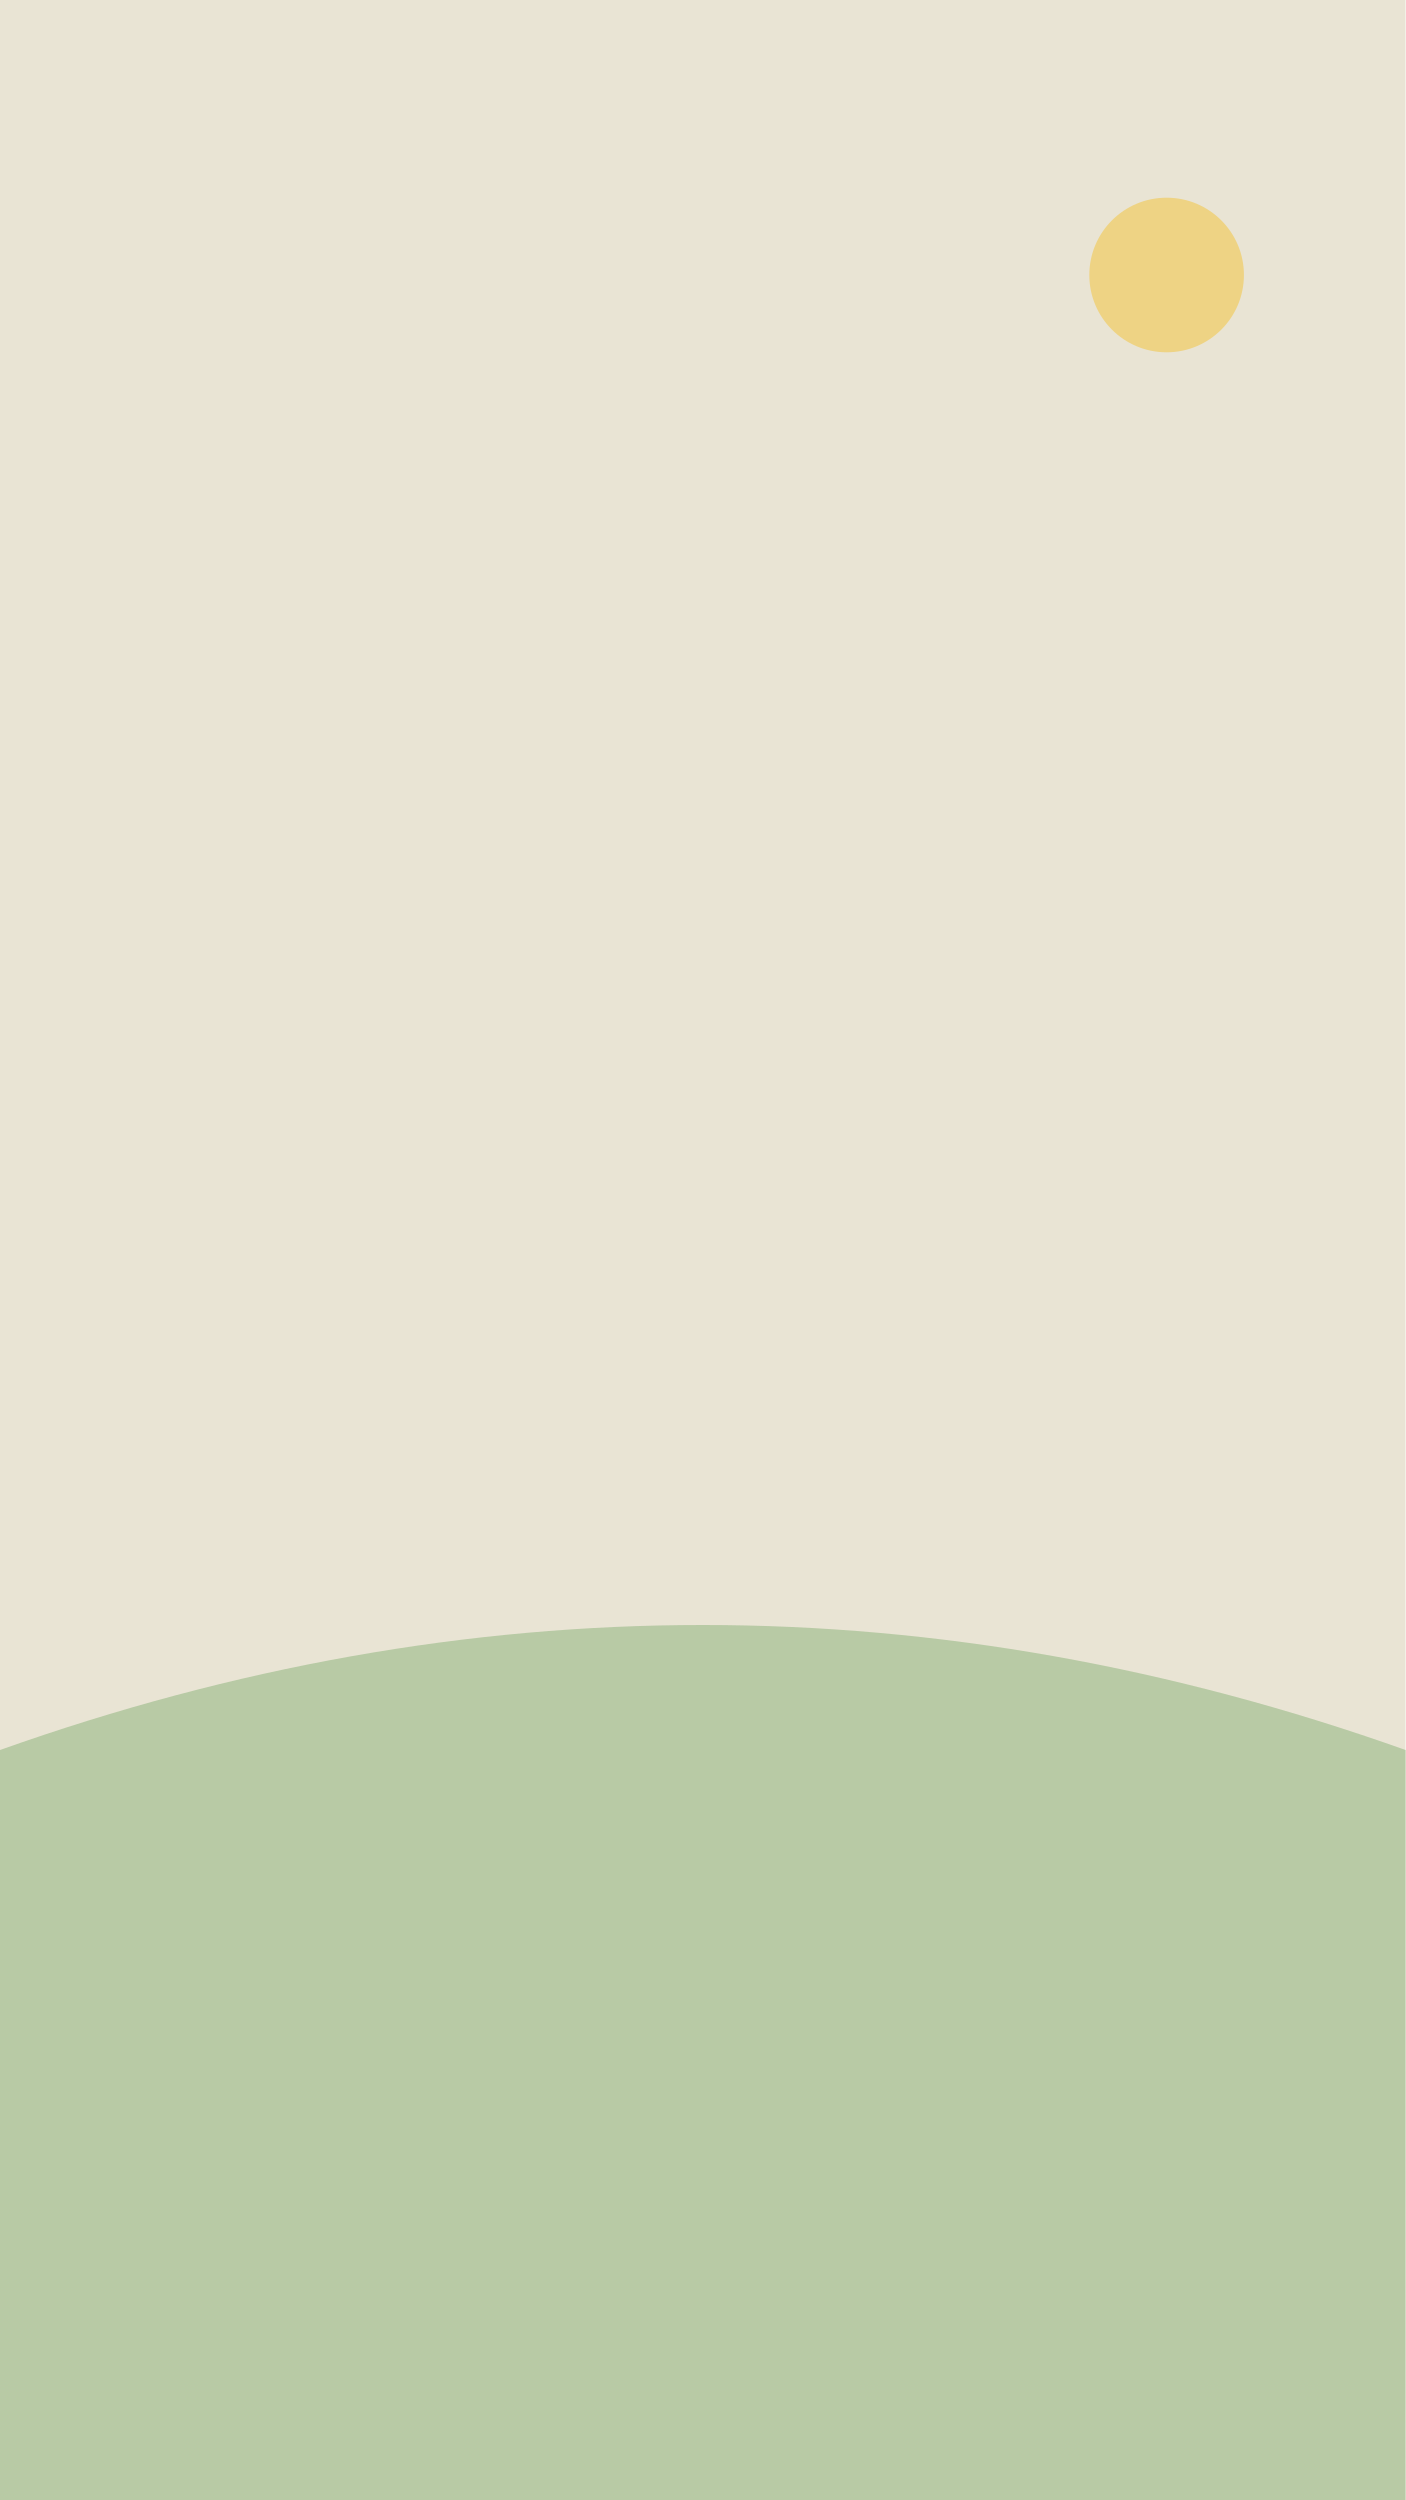
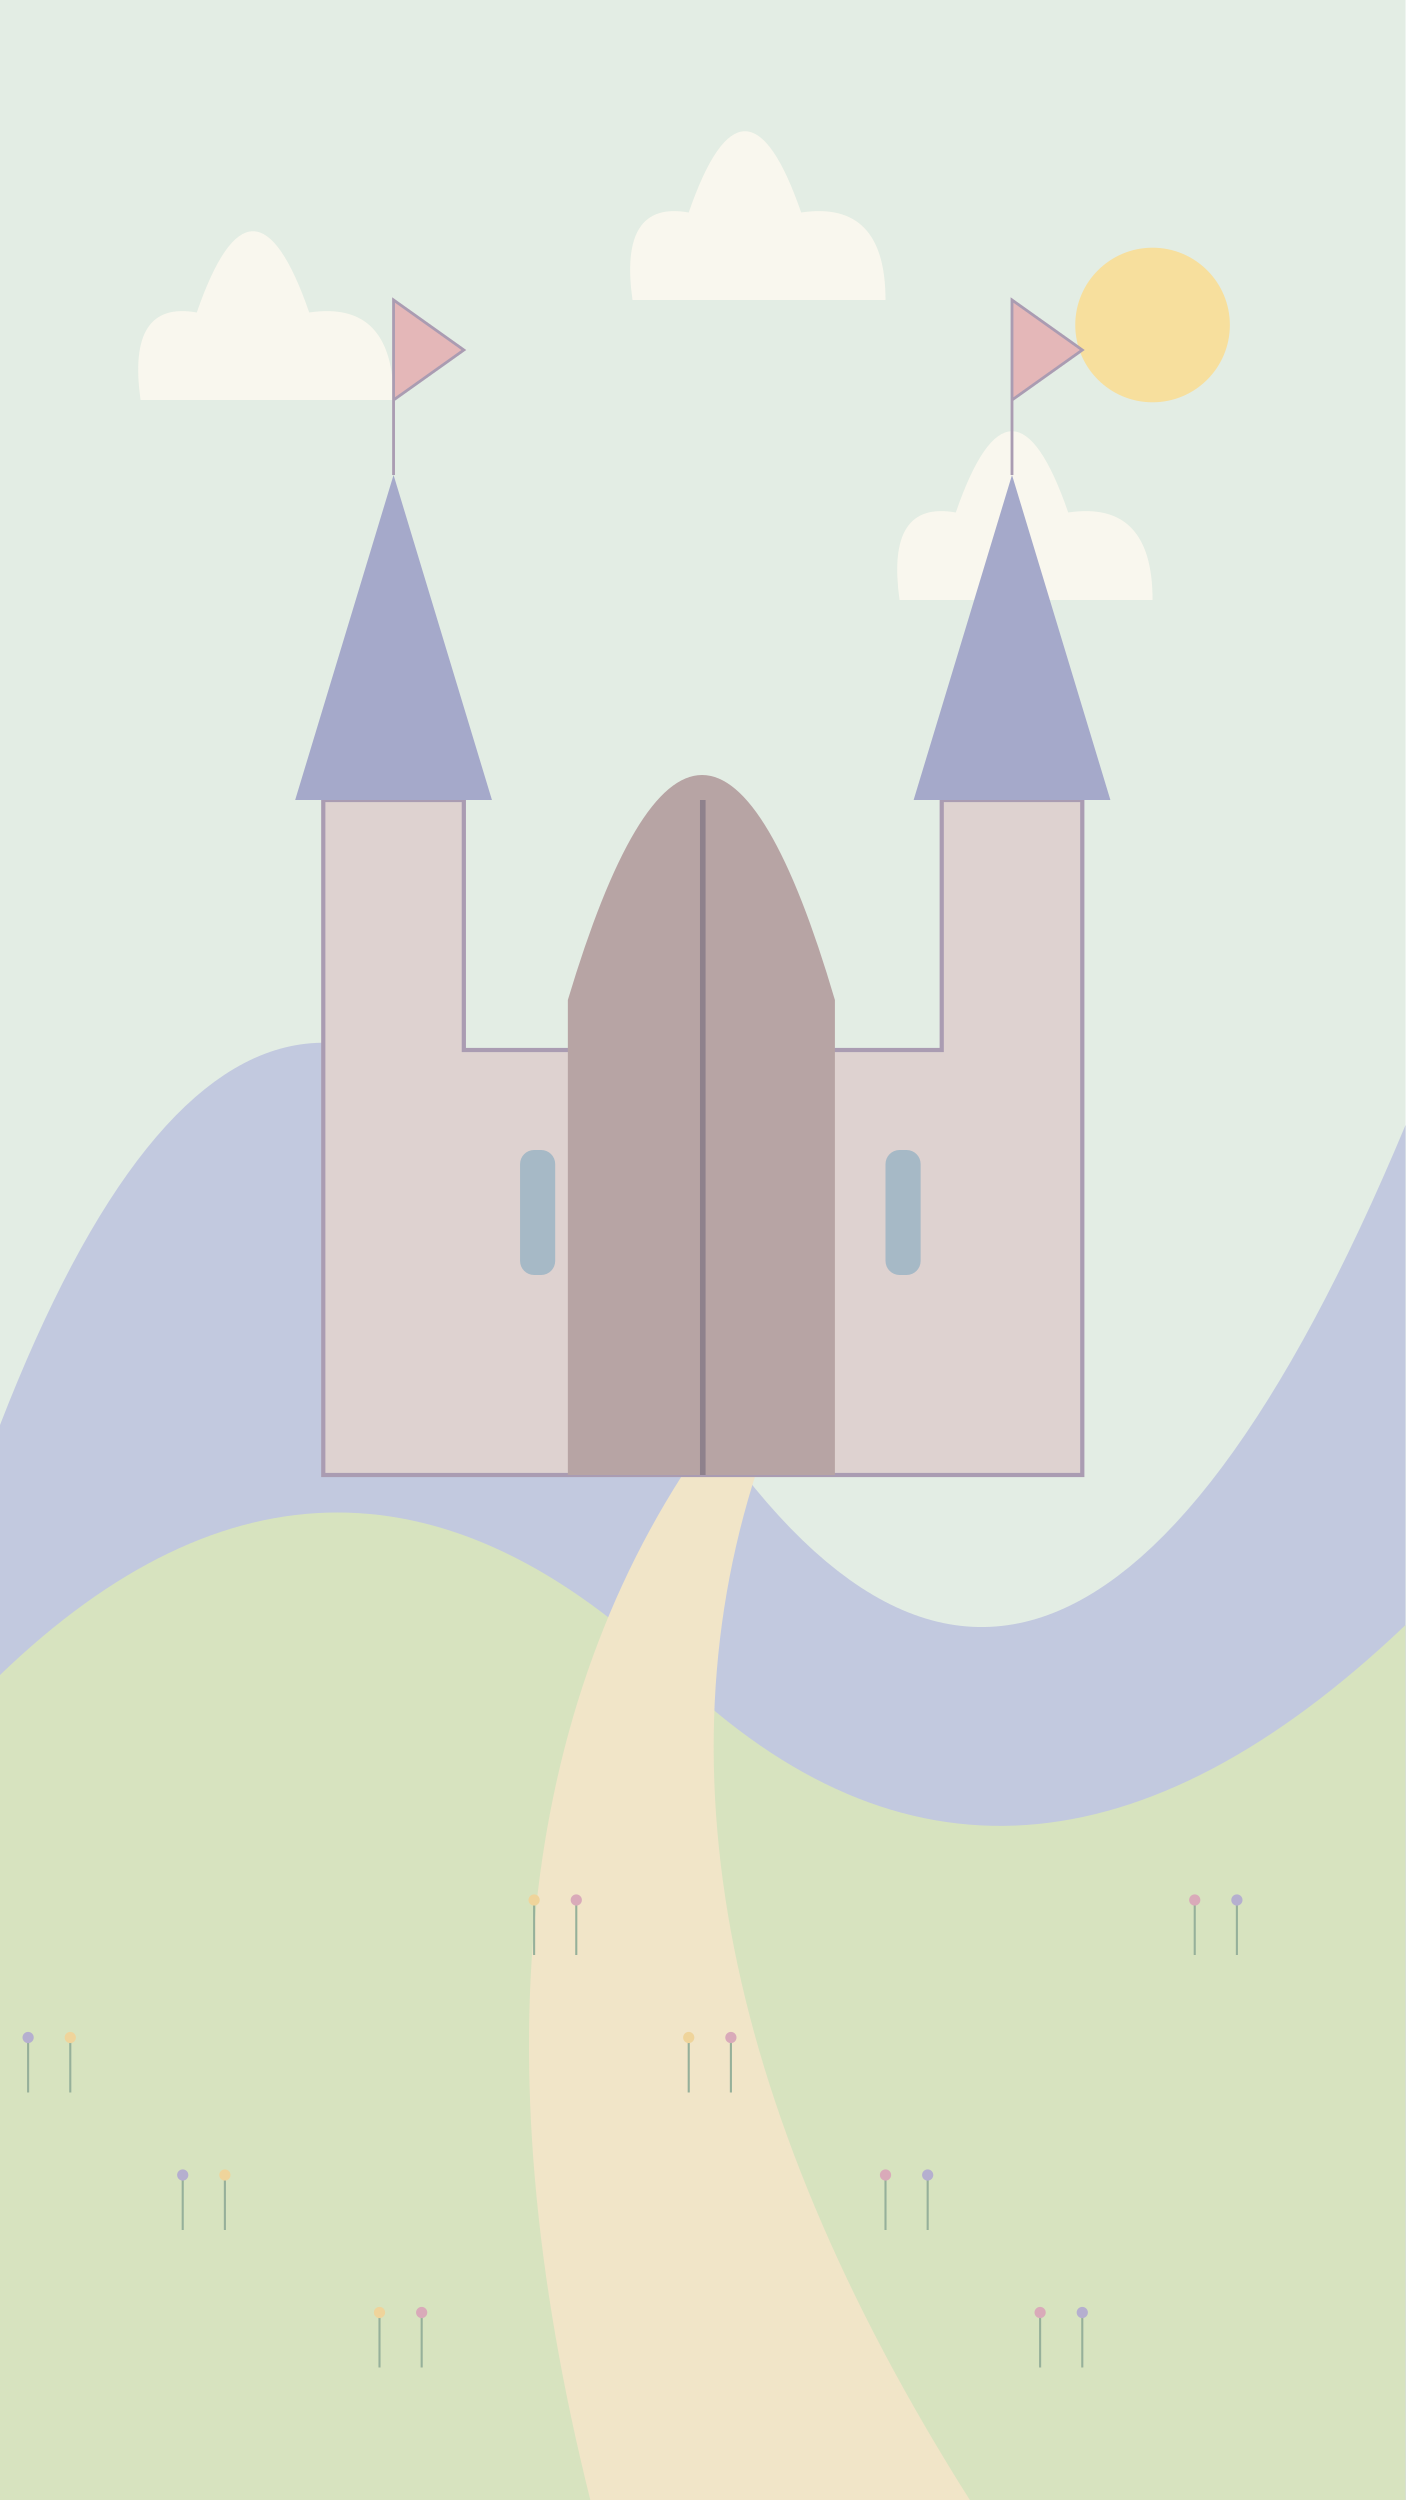
- <svg xmlns="http://www.w3.org/2000/svg" width="768" height="1366">
-   <rect width="100%" height="100%" fill="#e9e4d4" />
-   <path d="M0 956.2 Q384 819.6 768 956.2 V1366 H0Z" fill="#b8caa5" />
-   <circle cx="637.44" cy="150.26" r="42.24" fill="#eed384" />
+ <svg xmlns="http://www.w3.org/2000/svg" width="768" height="1366" viewBox="0 0 768 1366">
+   <rect width="768" height="1366" fill="#e3ede4" />
+   <circle cx="629.76" cy="177.58" r="42.24" fill="#f7df9d" />
+   <path d="M76.8 218.56 Q69.12 163.92 107.52 170.75 Q138.24 81.96 168.96 170.75 Q215.04 163.92 215.04 218.56 Z" fill="#fffaf0" opacity=".8" />
+   <path d="M345.6 163.92 Q337.92 109.28 376.32 116.11 Q407.04 27.32 437.76 116.11 Q483.84 109.28 483.84 163.92 Z" fill="#fffaf0" opacity=".8" />
+   <path d="M491.52 327.84 Q483.84 273.2 522.24 280.03 Q552.96 191.24 583.68 280.03 Q629.76 273.2 629.76 327.84 Z" fill="#fffaf0" opacity=".8" />
+   <path d="M0 778.62 Q153.6 382.48 360.96 737.64 T768 614.7 V1366 H0Z" fill="#c2c9df" />
+   <path d="M0 915.22 Q184.32 737.64 368.64 915.22 T768 887.9 V1366 H0Z" fill="#d7e3bf" />
+   <path d="M322.56 1366 Q230.4 997.18 391.68 778.62 L422.4 778.62 Q322.56 1038.16 529.92 1366" fill="#f1e5c8" />
+   <path d="M176.64 805.94 V437.12 H253.44 V573.72 H514.56 V437.12 H591.36 V805.94Z" fill="#ded2d0" stroke="#aa9cb2" stroke-width="2.3" />
+   <path d="M161.28 437.12 L215.04 259.54 L268.8 437.12Z" fill="#a5a9ca" />
+   <path d="M215.04 259.54 V163.92 l38.4 27.32 l-38.4 27.32" fill="#e4b7b8" stroke="#aa9cb2" stroke-width="1.54" />
+   <path d="M499.2 437.12 L552.96 259.54 L606.72 437.12Z" fill="#a5a9ca" />
+   <path d="M552.96 259.54 V163.92 l38.4 27.32 l-38.4 27.32" fill="#e4b7b8" stroke="#aa9cb2" stroke-width="1.54" />
+   <path d="M310.27 805.94 V546.4 Q384.0 300.52 456.19 546.4 V805.94Z" fill="#b7a4a4" />
+   <path d="M384.0 437.12 V805.94" stroke="#8e818c" stroke-width="3.07" />
+   <rect x="284.16" y="628.36" width="19.2" height="68.3" rx="7.68" fill="#a6b9c6" />
+   <rect x="483.84" y="628.36" width="19.2" height="68.3" rx="7.68" fill="#a6b9c6" />
+   <path d="M652.8 1038.16 v30.05" stroke="#96b09a" stroke-width="1.15" />
+   <circle cx="652.8" cy="1038.16" r="3.07" fill="#d9aab9" />
+   <path d="M376.32 1113.29 v30.05" stroke="#96b09a" stroke-width="1.15" />
+   <circle cx="376.32" cy="1113.29" r="3.07" fill="#efd49b" />
+   <path d="M99.84 1188.42 v30.05" stroke="#96b09a" stroke-width="1.15" />
+   <circle cx="99.84" cy="1188.42" r="3.07" fill="#b5afcf" />
+   <path d="M568.32 1263.55 v30.05" stroke="#96b09a" stroke-width="1.15" />
+   <circle cx="568.32" cy="1263.55" r="3.07" fill="#d9aab9" />
+   <path d="M291.84 1038.16 v30.05" stroke="#96b09a" stroke-width="1.15" />
+   <circle cx="291.84" cy="1038.16" r="3.07" fill="#efd49b" />
+   <path d="M15.36 1113.29 v30.05" stroke="#96b09a" stroke-width="1.15" />
+   <circle cx="15.36" cy="1113.29" r="3.07" fill="#b5afcf" />
+   <path d="M483.84 1188.42 v30.05" stroke="#96b09a" stroke-width="1.15" />
+   <circle cx="483.84" cy="1188.42" r="3.07" fill="#d9aab9" />
+   <path d="M207.36 1263.55 v30.05" stroke="#96b09a" stroke-width="1.15" />
+   <circle cx="207.36" cy="1263.55" r="3.07" fill="#efd49b" />
+   <path d="M675.84 1038.16 v30.05" stroke="#96b09a" stroke-width="1.15" />
+   <circle cx="675.84" cy="1038.16" r="3.07" fill="#b5afcf" />
+   <path d="M399.36 1113.29 v30.05" stroke="#96b09a" stroke-width="1.15" />
+   <circle cx="399.36" cy="1113.29" r="3.07" fill="#d9aab9" />
+   <path d="M122.88 1188.42 v30.05" stroke="#96b09a" stroke-width="1.15" />
+   <circle cx="122.88" cy="1188.42" r="3.07" fill="#efd49b" />
+   <path d="M591.36 1263.55 v30.05" stroke="#96b09a" stroke-width="1.15" />
+   <circle cx="591.36" cy="1263.55" r="3.07" fill="#b5afcf" />
+   <path d="M314.88 1038.16 v30.05" stroke="#96b09a" stroke-width="1.15" />
+   <circle cx="314.88" cy="1038.16" r="3.07" fill="#d9aab9" />
+   <path d="M38.4 1113.29 v30.05" stroke="#96b09a" stroke-width="1.15" />
+   <circle cx="38.4" cy="1113.29" r="3.07" fill="#efd49b" />
+   <path d="M506.88 1188.42 v30.05" stroke="#96b09a" stroke-width="1.15" />
+   <circle cx="506.88" cy="1188.42" r="3.07" fill="#b5afcf" />
+   <path d="M230.4 1263.55 v30.05" stroke="#96b09a" stroke-width="1.15" />
+   <circle cx="230.4" cy="1263.55" r="3.07" fill="#d9aab9" />
</svg>
